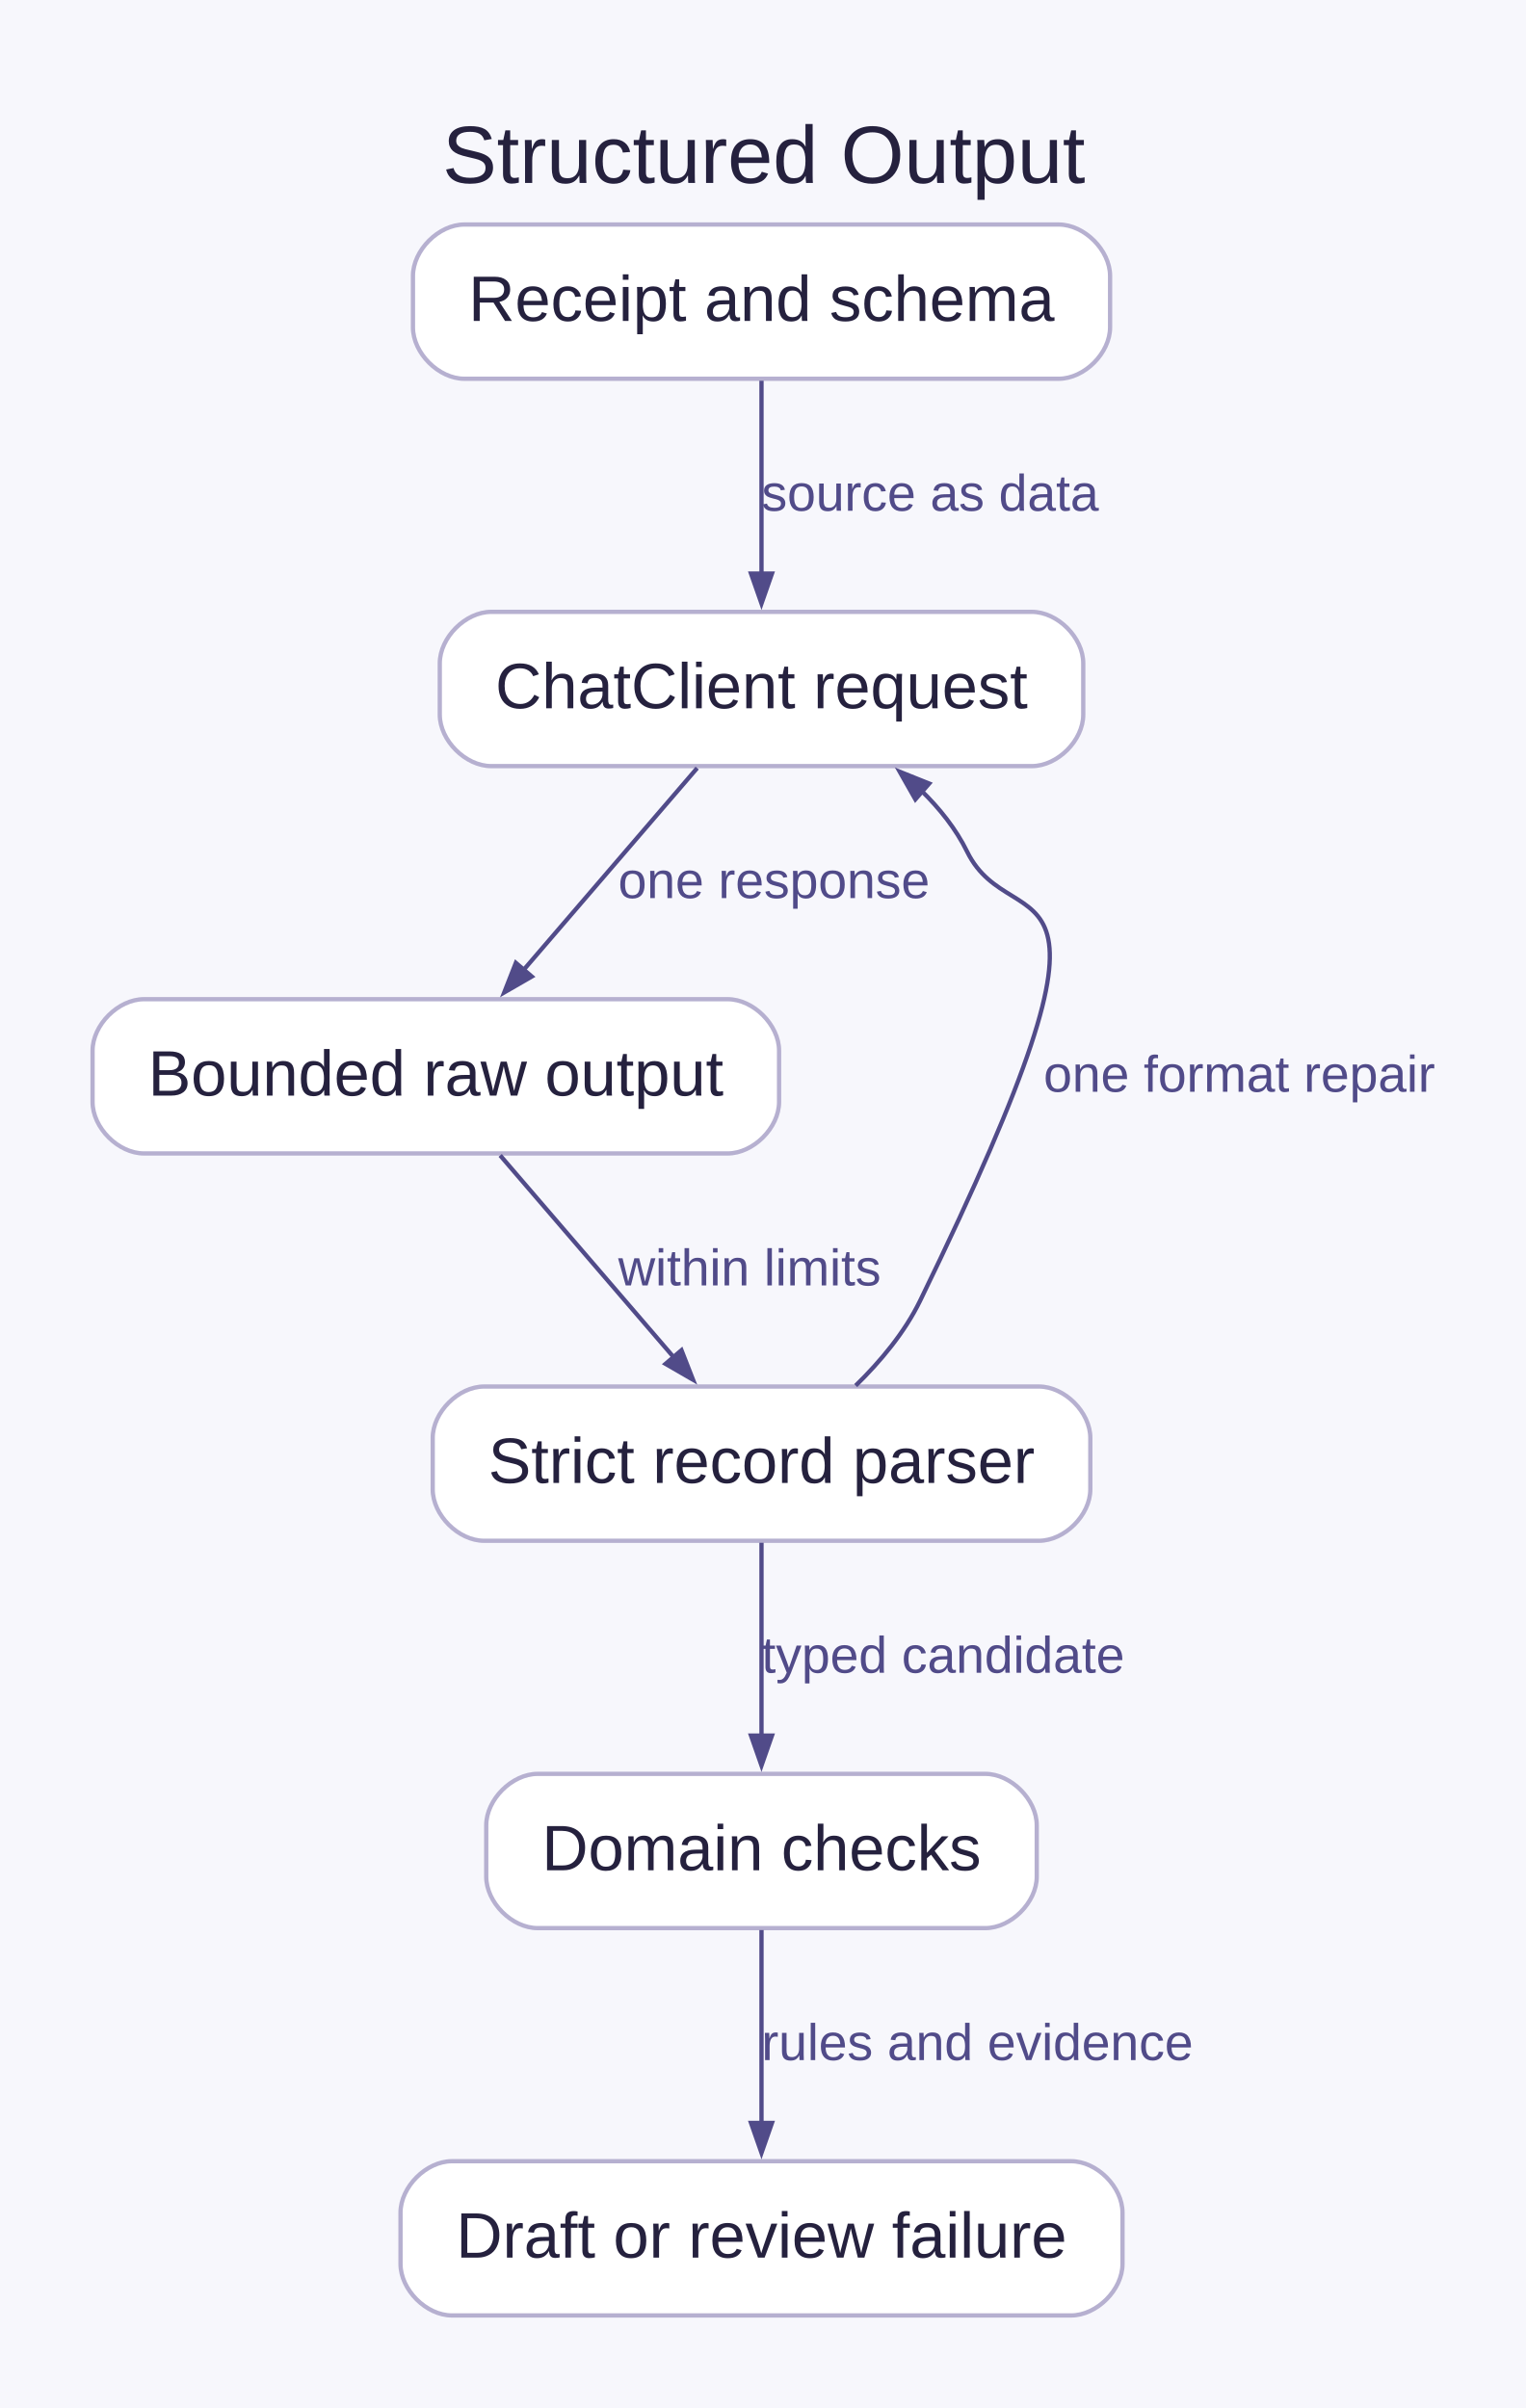
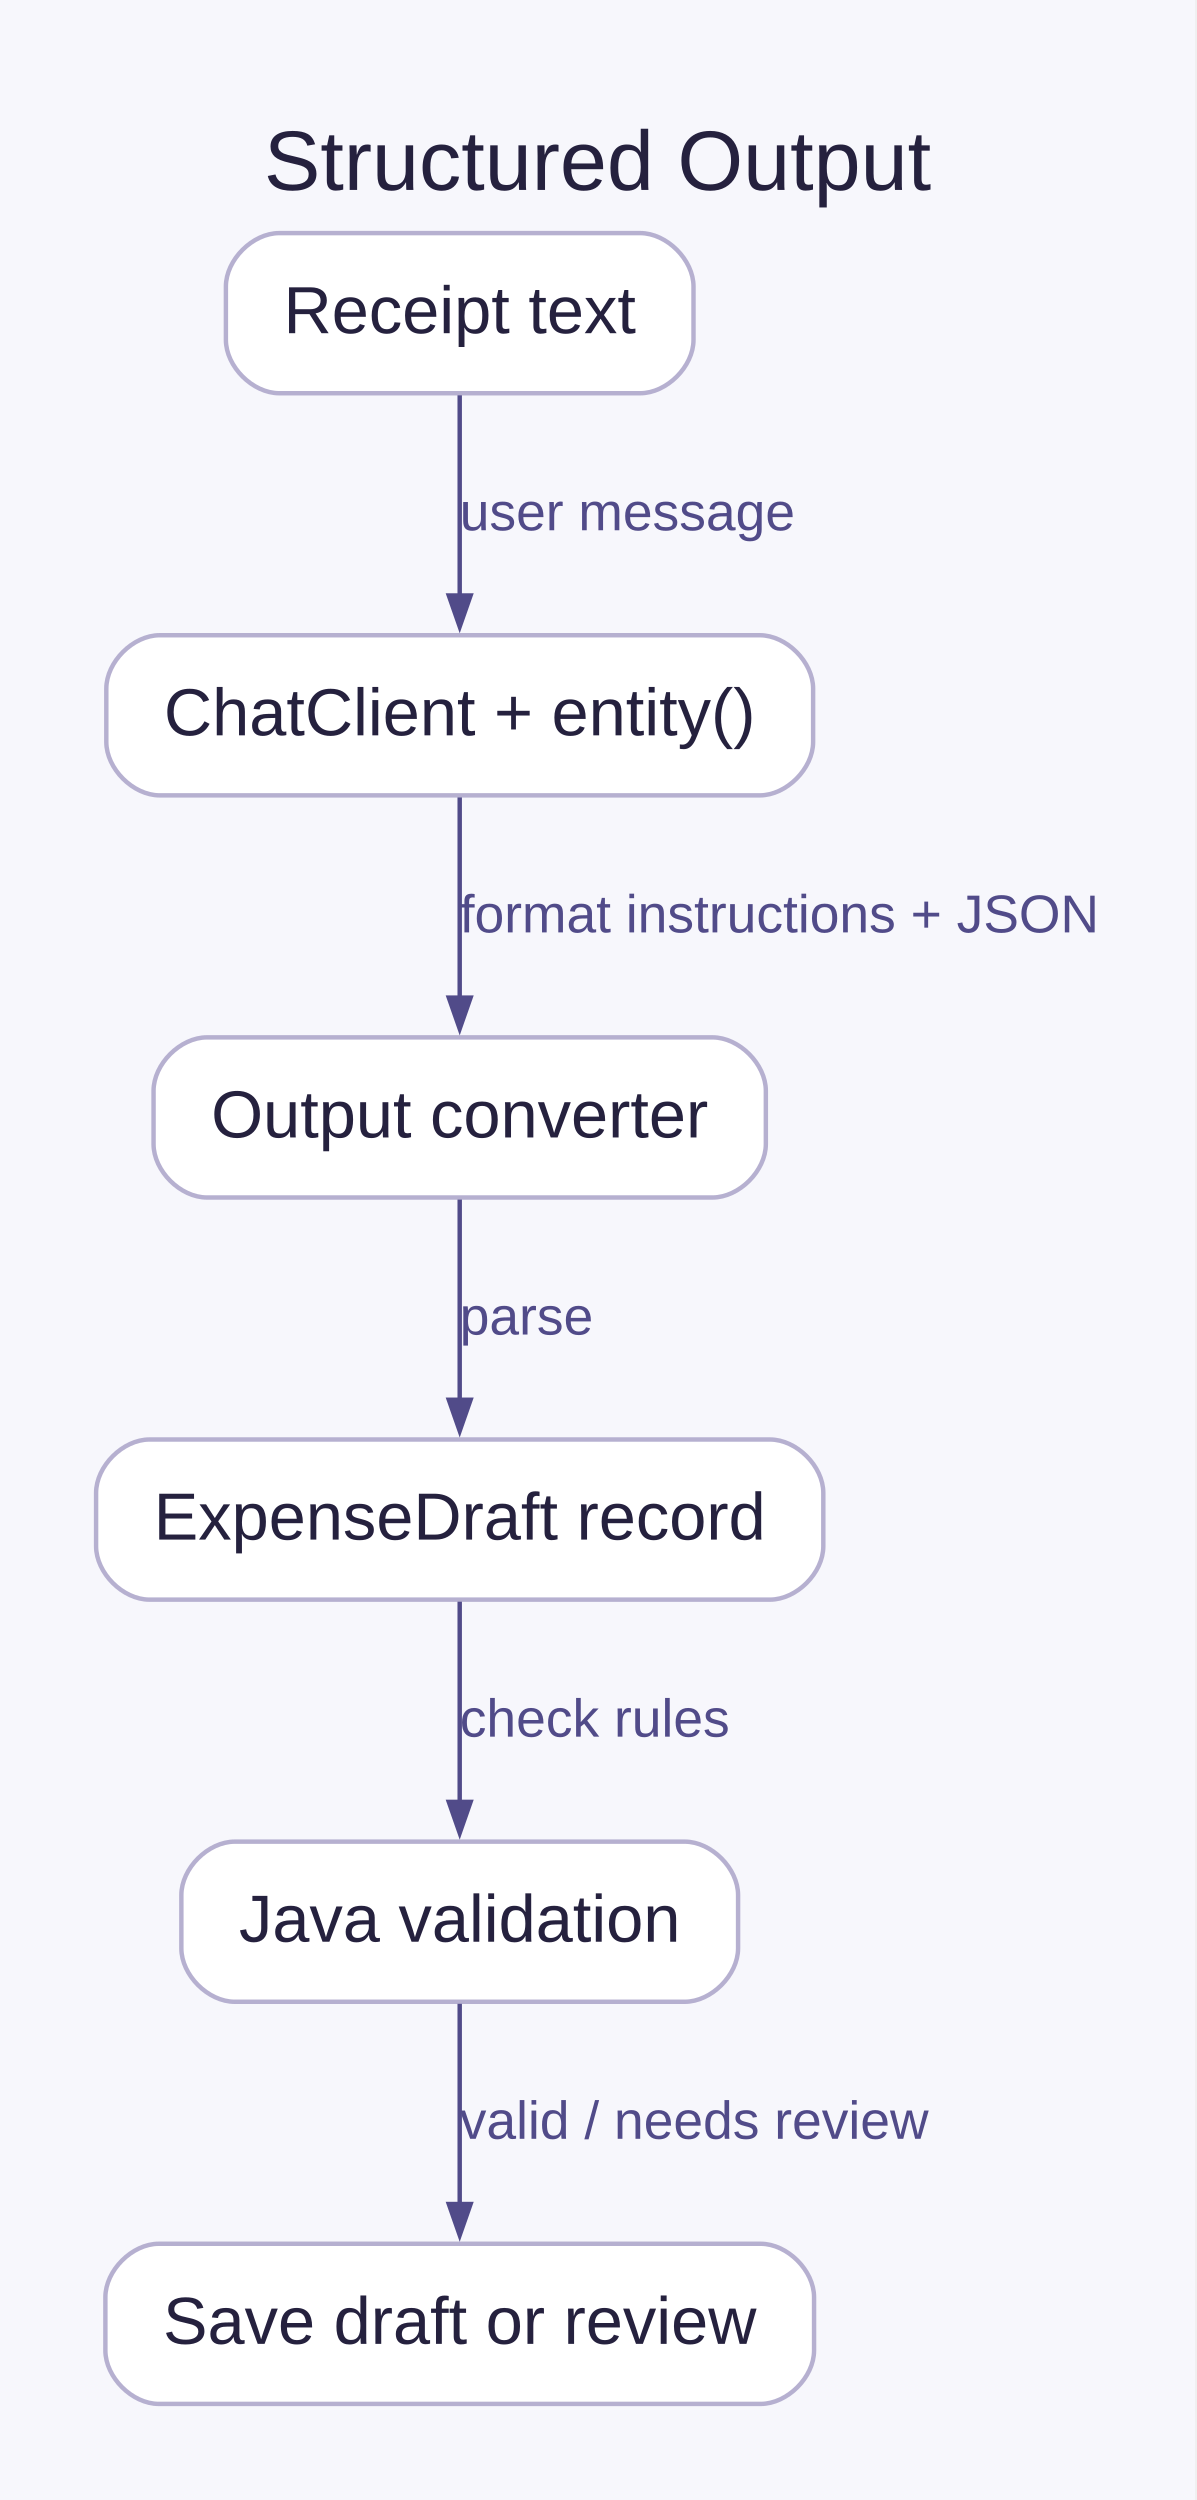
- <svg xmlns="http://www.w3.org/2000/svg" width="356pt" height="562pt" viewBox="0.00 0.00 356.00 562.00" role="img" aria-labelledby="answer-title answer-desc">
+ <svg xmlns="http://www.w3.org/2000/svg" width="269pt" height="562pt" viewBox="0.00 0.00 269.00 562.00" role="img" aria-labelledby="answer-title answer-desc">
  <g id="graph0" class="graph" transform="scale(1 1) rotate(0) translate(21.6 540.4)">
-     <polygon fill="#f7f7fc" stroke="none" points="-21.6,21.6 -21.6,-540.4 334.88,-540.4 334.88,21.6 -21.6,21.6" />
-     <text xml:space="preserve" text-anchor="middle" x="156.64" y="-497.7" font-family="Arial" font-size="19.00" fill="#25213e">Structured Output</text>
+     <polygon fill="#f7f7fc" stroke="none" points="-21.6,21.6 -21.6,-540.4 247.05,-540.4 247.05,21.6 -21.6,21.6" />
+     <text xml:space="preserve" text-anchor="middle" x="112.73" y="-497.7" font-family="Arial" font-size="19.00" fill="#25213e">Structured Output</text>
    <g id="node1" class="node">
-       <path fill="#ffffff" stroke="#b6b0d0" d="M225.43,-488C225.43,-488 86.76,-488 86.76,-488 80.76,-488 74.76,-482 74.76,-476 74.76,-476 74.76,-464 74.76,-464 74.76,-458 80.76,-452 86.76,-452 86.76,-452 225.43,-452 225.43,-452 231.43,-452 237.43,-458 237.43,-464 237.43,-464 237.43,-476 237.43,-476 237.43,-482 231.43,-488 225.43,-488" />
-       <text xml:space="preserve" text-anchor="middle" x="156.09" y="-465.5" font-family="Arial" font-size="15.00" fill="#25213e">Receipt and schema</text>
+       <path fill="#ffffff" stroke="#b6b0d0" d="M122.3,-488C122.3,-488 41.18,-488 41.18,-488 35.18,-488 29.18,-482 29.18,-476 29.18,-476 29.18,-464 29.18,-464 29.18,-458 35.18,-452 41.18,-452 41.18,-452 122.3,-452 122.3,-452 128.3,-452 134.3,-458 134.3,-464 134.3,-464 134.3,-476 134.3,-476 134.3,-482 128.3,-488 122.3,-488" />
+       <text xml:space="preserve" text-anchor="middle" x="81.74" y="-465.5" font-family="Arial" font-size="15.00" fill="#25213e">Receipt text</text>
    </g>
    <g id="node2" class="node">
-       <path fill="#ffffff" stroke="#b6b0d0" d="M219.17,-397.6C219.17,-397.6 93.02,-397.6 93.02,-397.6 87.02,-397.6 81.02,-391.6 81.02,-385.6 81.02,-385.6 81.02,-373.6 81.02,-373.6 81.02,-367.6 87.02,-361.6 93.02,-361.6 93.02,-361.6 219.17,-361.6 219.17,-361.6 225.17,-361.6 231.17,-367.6 231.17,-373.6 231.17,-373.6 231.17,-385.6 231.17,-385.6 231.17,-391.6 225.17,-397.6 219.17,-397.6" />
-       <text xml:space="preserve" text-anchor="middle" x="156.09" y="-375.1" font-family="Arial" font-size="15.00" fill="#25213e">ChatClient request</text>
+       <path fill="#ffffff" stroke="#b6b0d0" d="M149.19,-397.6C149.19,-397.6 14.3,-397.6 14.3,-397.6 8.3,-397.6 2.3,-391.6 2.3,-385.6 2.3,-385.6 2.3,-373.6 2.3,-373.6 2.3,-367.6 8.3,-361.6 14.3,-361.6 14.3,-361.6 149.19,-361.6 149.19,-361.6 155.19,-361.6 161.19,-367.6 161.19,-373.6 161.19,-373.6 161.19,-385.6 161.19,-385.6 161.19,-391.6 155.19,-397.6 149.19,-397.6" />
+       <text xml:space="preserve" text-anchor="middle" x="81.74" y="-375.1" font-family="Arial" font-size="15.00" fill="#25213e">ChatClient + entity()</text>
    </g>
    <g id="edge1" class="edge">
-       <path fill="none" stroke="#514b89" d="M156.09,-451.54C156.09,-438.58 156.09,-420.72 156.09,-406.16" />
-       <polygon fill="#514b89" stroke="#514b89" points="158.54,-406.54 156.09,-399.54 153.64,-406.54 158.54,-406.54" />
-       <text xml:space="preserve" text-anchor="middle" x="195.45" y="-421.2" font-family="Arial" font-size="12.00" fill="#514b89">source as data</text>
+       <path fill="none" stroke="#514b89" d="M81.74,-451.54C81.74,-438.58 81.74,-420.72 81.74,-406.16" />
+       <polygon fill="#514b89" stroke="#514b89" points="84.19,-406.54 81.74,-399.54 79.29,-406.54 84.19,-406.54" />
+       <text xml:space="preserve" text-anchor="middle" x="119.43" y="-421.2" font-family="Arial" font-size="12.00" fill="#514b89">user message</text>
    </g>
    <g id="node3" class="node">
-       <path fill="#ffffff" stroke="#b6b0d0" d="M148.19,-307.2C148.19,-307.2 12,-307.2 12,-307.2 6,-307.2 0,-301.2 0,-295.2 0,-295.2 0,-283.2 0,-283.2 0,-277.2 6,-271.2 12,-271.2 12,-271.2 148.19,-271.2 148.19,-271.2 154.19,-271.2 160.19,-277.2 160.19,-283.2 160.19,-283.2 160.19,-295.2 160.19,-295.2 160.19,-301.2 154.19,-307.2 148.19,-307.2" />
-       <text xml:space="preserve" text-anchor="middle" x="80.09" y="-284.7" font-family="Arial" font-size="15.00" fill="#25213e">Bounded raw output</text>
+       <path fill="#ffffff" stroke="#b6b0d0" d="M138.56,-307.2C138.56,-307.2 24.92,-307.2 24.92,-307.2 18.92,-307.2 12.92,-301.2 12.92,-295.2 12.92,-295.2 12.92,-283.2 12.92,-283.2 12.92,-277.2 18.92,-271.2 24.92,-271.2 24.92,-271.2 138.56,-271.2 138.56,-271.2 144.56,-271.2 150.56,-277.2 150.56,-283.2 150.56,-283.2 150.56,-295.2 150.56,-295.2 150.56,-301.2 144.56,-307.2 138.56,-307.2" />
+       <text xml:space="preserve" text-anchor="middle" x="81.74" y="-284.7" font-family="Arial" font-size="15.00" fill="#25213e">Output converter</text>
    </g>
    <g id="edge2" class="edge">
-       <path fill="none" stroke="#514b89" d="M141.08,-361.14C129.42,-347.57 113.14,-328.64 100.33,-313.74" />
-       <polygon fill="#514b89" stroke="#514b89" points="102.49,-312.49 96.06,-308.78 98.77,-315.68 102.49,-312.49" />
-       <text xml:space="preserve" text-anchor="middle" x="159" y="-330.8" font-family="Arial" font-size="12.00" fill="#514b89">one response</text>
+       <path fill="none" stroke="#514b89" d="M81.74,-361.14C81.74,-348.18 81.74,-330.32 81.74,-315.76" />
+       <polygon fill="#514b89" stroke="#514b89" points="84.19,-316.14 81.74,-309.14 79.29,-316.14 84.19,-316.14" />
+       <text xml:space="preserve" text-anchor="middle" x="153.6" y="-330.8" font-family="Arial" font-size="12.00" fill="#514b89">format instructions + JSON</text>
    </g>
    <g id="node4" class="node">
-       <path fill="#ffffff" stroke="#b6b0d0" d="M220.82,-216.8C220.82,-216.8 91.37,-216.8 91.37,-216.8 85.37,-216.8 79.37,-210.8 79.37,-204.8 79.37,-204.8 79.37,-192.8 79.37,-192.8 79.37,-186.8 85.37,-180.8 91.37,-180.8 91.37,-180.8 220.82,-180.8 220.82,-180.8 226.82,-180.8 232.82,-186.8 232.82,-192.8 232.82,-192.8 232.82,-204.8 232.82,-204.8 232.82,-210.8 226.82,-216.8 220.82,-216.8" />
-       <text xml:space="preserve" text-anchor="middle" x="156.09" y="-194.3" font-family="Arial" font-size="15.00" fill="#25213e">Strict record parser</text>
+       <path fill="#ffffff" stroke="#b6b0d0" d="M151.48,-216.8C151.48,-216.8 12,-216.8 12,-216.8 6,-216.8 0,-210.8 0,-204.8 0,-204.8 0,-192.8 0,-192.8 0,-186.8 6,-180.8 12,-180.8 12,-180.8 151.48,-180.8 151.48,-180.8 157.48,-180.8 163.48,-186.8 163.48,-192.8 163.48,-192.8 163.48,-204.8 163.48,-204.8 163.48,-210.8 157.48,-216.8 151.48,-216.8" />
+       <text xml:space="preserve" text-anchor="middle" x="81.74" y="-194.3" font-family="Arial" font-size="15.00" fill="#25213e">ExpenseDraft record</text>
    </g>
    <g id="edge3" class="edge">
-       <path fill="none" stroke="#514b89" d="M95.11,-270.74C106.77,-257.17 123.05,-238.24 135.86,-223.34" />
-       <polygon fill="#514b89" stroke="#514b89" points="137.42,-225.28 140.12,-218.38 133.7,-222.09 137.42,-225.28" />
-       <text xml:space="preserve" text-anchor="middle" x="153.31" y="-240.4" font-family="Arial" font-size="12.00" fill="#514b89">within limits</text>
-     </g>
-     <g id="edge6" class="edge">
-       <path fill="none" stroke="#514b89" d="M178.07,-217.02C183.88,-222.69 189.51,-229.45 193.09,-236.8 246.71,-346.88 215.01,-319.4 204.09,-341.6 201.48,-346.92 197.68,-351.7 193.36,-355.9" />
-       <polygon fill="#514b89" stroke="#514b89" points="192,-353.84 188.34,-360.29 195.22,-357.53 192,-353.84" />
-       <text xml:space="preserve" text-anchor="middle" x="267.59" y="-285.6" font-family="Arial" font-size="12.00" fill="#514b89">one format repair</text>
+       <path fill="none" stroke="#514b89" d="M81.74,-270.74C81.74,-257.78 81.74,-239.92 81.74,-225.36" />
+       <polygon fill="#514b89" stroke="#514b89" points="84.19,-225.74 81.74,-218.74 79.29,-225.74 84.19,-225.74" />
+       <text xml:space="preserve" text-anchor="middle" x="96.75" y="-240.4" font-family="Arial" font-size="12.00" fill="#514b89">parse</text>
    </g>
    <g id="node5" class="node">
-       <path fill="#ffffff" stroke="#b6b0d0" d="M208.32,-126.4C208.32,-126.4 103.86,-126.4 103.86,-126.4 97.86,-126.4 91.86,-120.4 91.86,-114.4 91.86,-114.4 91.86,-102.4 91.86,-102.4 91.86,-96.4 97.86,-90.4 103.86,-90.4 103.86,-90.4 208.32,-90.4 208.32,-90.4 214.32,-90.4 220.32,-96.4 220.32,-102.4 220.32,-102.4 220.32,-114.4 220.32,-114.4 220.32,-120.4 214.32,-126.4 208.32,-126.4" />
-       <text xml:space="preserve" text-anchor="middle" x="156.09" y="-103.9" font-family="Arial" font-size="15.00" fill="#25213e">Domain checks</text>
+       <path fill="#ffffff" stroke="#b6b0d0" d="M132.32,-126.4C132.32,-126.4 31.17,-126.4 31.17,-126.4 25.17,-126.4 19.17,-120.4 19.17,-114.4 19.17,-114.4 19.17,-102.4 19.17,-102.4 19.17,-96.4 25.17,-90.4 31.17,-90.4 31.17,-90.4 132.32,-90.4 132.32,-90.4 138.32,-90.4 144.32,-96.4 144.32,-102.4 144.32,-102.4 144.32,-114.4 144.32,-114.4 144.32,-120.4 138.32,-126.4 132.32,-126.4" />
+       <text xml:space="preserve" text-anchor="middle" x="81.74" y="-103.9" font-family="Arial" font-size="15.00" fill="#25213e">Java validation</text>
    </g>
    <g id="edge4" class="edge">
-       <path fill="none" stroke="#514b89" d="M156.09,-180.34C156.09,-167.38 156.09,-149.52 156.09,-134.96" />
-       <polygon fill="#514b89" stroke="#514b89" points="158.54,-135.34 156.09,-128.34 153.64,-135.34 158.54,-135.34" />
-       <text xml:space="preserve" text-anchor="middle" x="198.46" y="-150" font-family="Arial" font-size="12.00" fill="#514b89">typed candidate</text>
+       <path fill="none" stroke="#514b89" d="M81.74,-180.34C81.74,-167.38 81.74,-149.52 81.74,-134.96" />
+       <polygon fill="#514b89" stroke="#514b89" points="84.19,-135.34 81.74,-128.34 79.29,-135.34 84.19,-135.34" />
+       <text xml:space="preserve" text-anchor="middle" x="112.09" y="-150" font-family="Arial" font-size="12.00" fill="#514b89">check rules</text>
    </g>
    <g id="node6" class="node">
-       <path fill="#ffffff" stroke="#b6b0d0" d="M228.33,-36C228.33,-36 83.86,-36 83.86,-36 77.86,-36 71.86,-30 71.86,-24 71.86,-24 71.86,-12 71.86,-12 71.86,-6 77.86,0 83.86,0 83.86,0 228.33,0 228.33,0 234.33,0 240.33,-6 240.33,-12 240.33,-12 240.33,-24 240.33,-24 240.33,-30 234.33,-36 228.33,-36" />
-       <text xml:space="preserve" text-anchor="middle" x="156.09" y="-13.5" font-family="Arial" font-size="15.00" fill="#25213e">Draft or review failure</text>
+       <path fill="#ffffff" stroke="#b6b0d0" d="M149.4,-36C149.4,-36 14.09,-36 14.09,-36 8.09,-36 2.09,-30 2.09,-24 2.09,-24 2.09,-12 2.09,-12 2.09,-6 8.09,0 14.09,0 14.09,0 149.4,0 149.4,0 155.4,0 161.4,-6 161.4,-12 161.4,-12 161.4,-24 161.4,-24 161.4,-30 155.4,-36 149.4,-36" />
+       <text xml:space="preserve" text-anchor="middle" x="81.74" y="-13.5" font-family="Arial" font-size="15.00" fill="#25213e">Save draft or review</text>
    </g>
    <g id="edge5" class="edge">
-       <path fill="none" stroke="#514b89" d="M156.09,-89.94C156.09,-76.98 156.09,-59.12 156.09,-44.56" />
-       <polygon fill="#514b89" stroke="#514b89" points="158.54,-44.94 156.09,-37.94 153.64,-44.94 158.54,-44.94" />
-       <text xml:space="preserve" text-anchor="middle" x="206.46" y="-59.6" font-family="Arial" font-size="12.00" fill="#514b89">rules and evidence</text>
+       <path fill="none" stroke="#514b89" d="M81.74,-89.94C81.74,-76.98 81.74,-59.12 81.74,-44.56" />
+       <polygon fill="#514b89" stroke="#514b89" points="84.19,-44.94 81.74,-37.94 79.29,-44.94 84.19,-44.94" />
+       <text xml:space="preserve" text-anchor="middle" x="134.44" y="-59.6" font-family="Arial" font-size="12.00" fill="#514b89">valid / needs review</text>
    </g>
  </g>
</svg>
